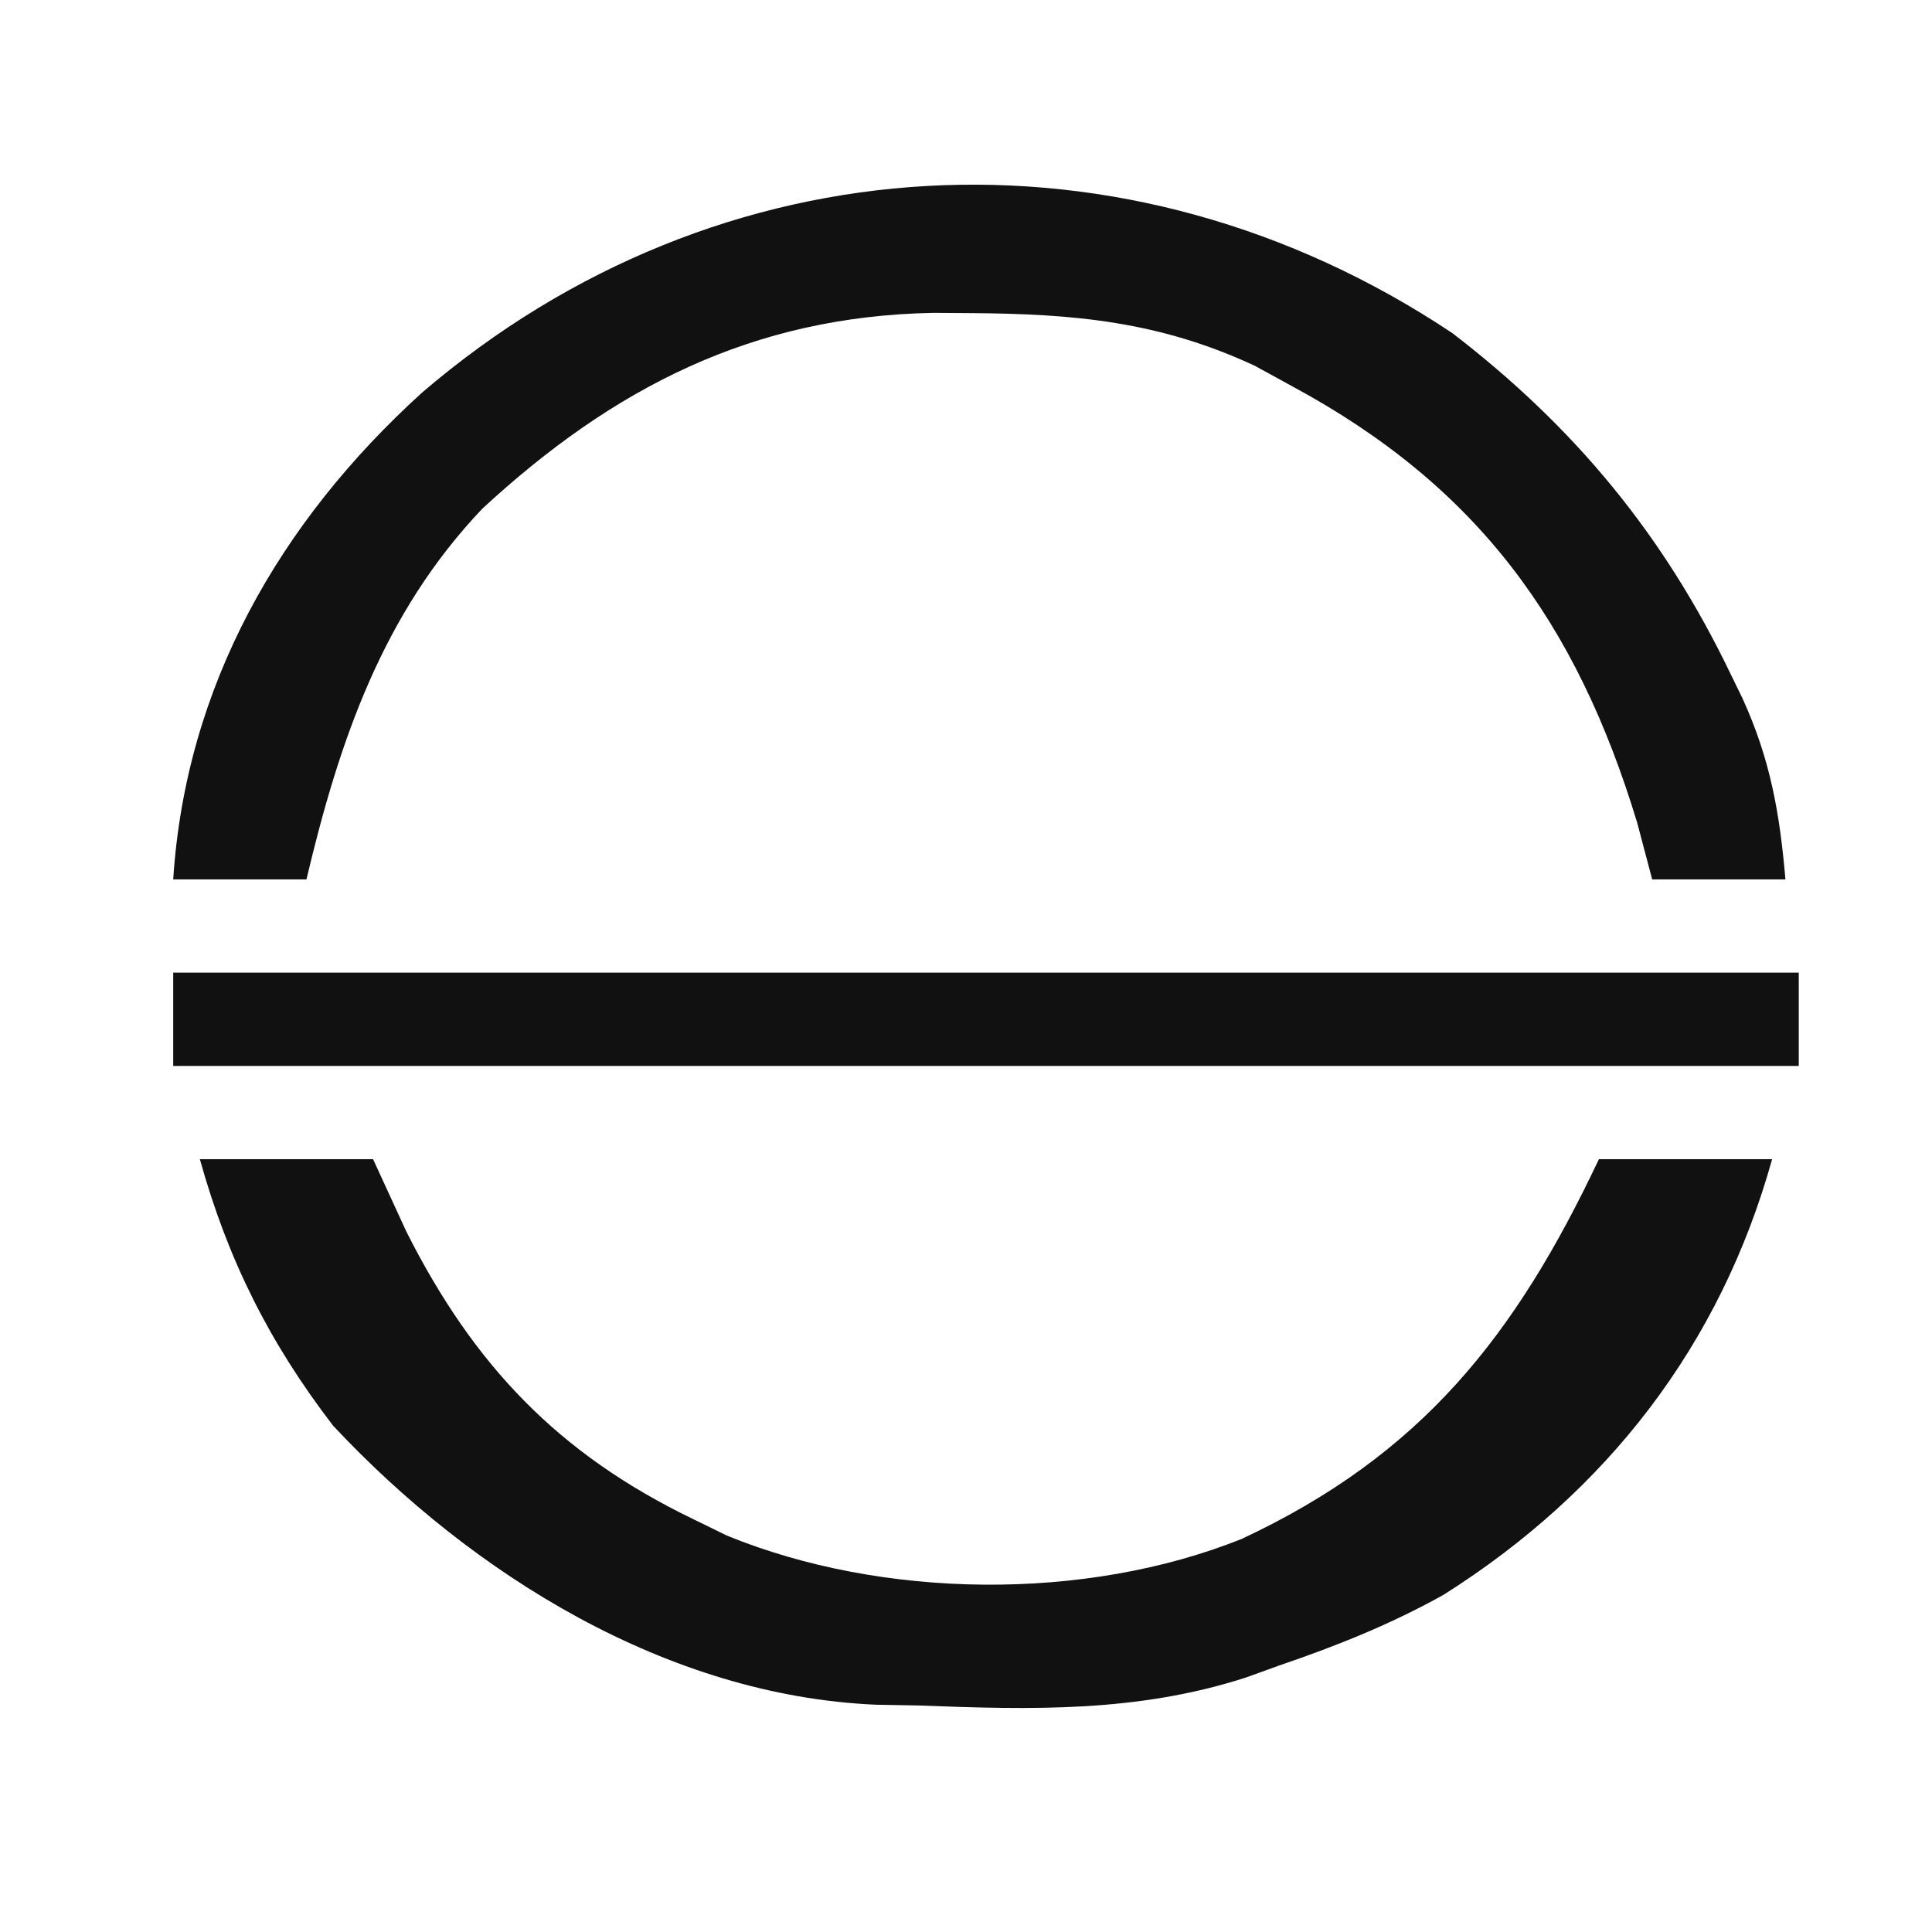
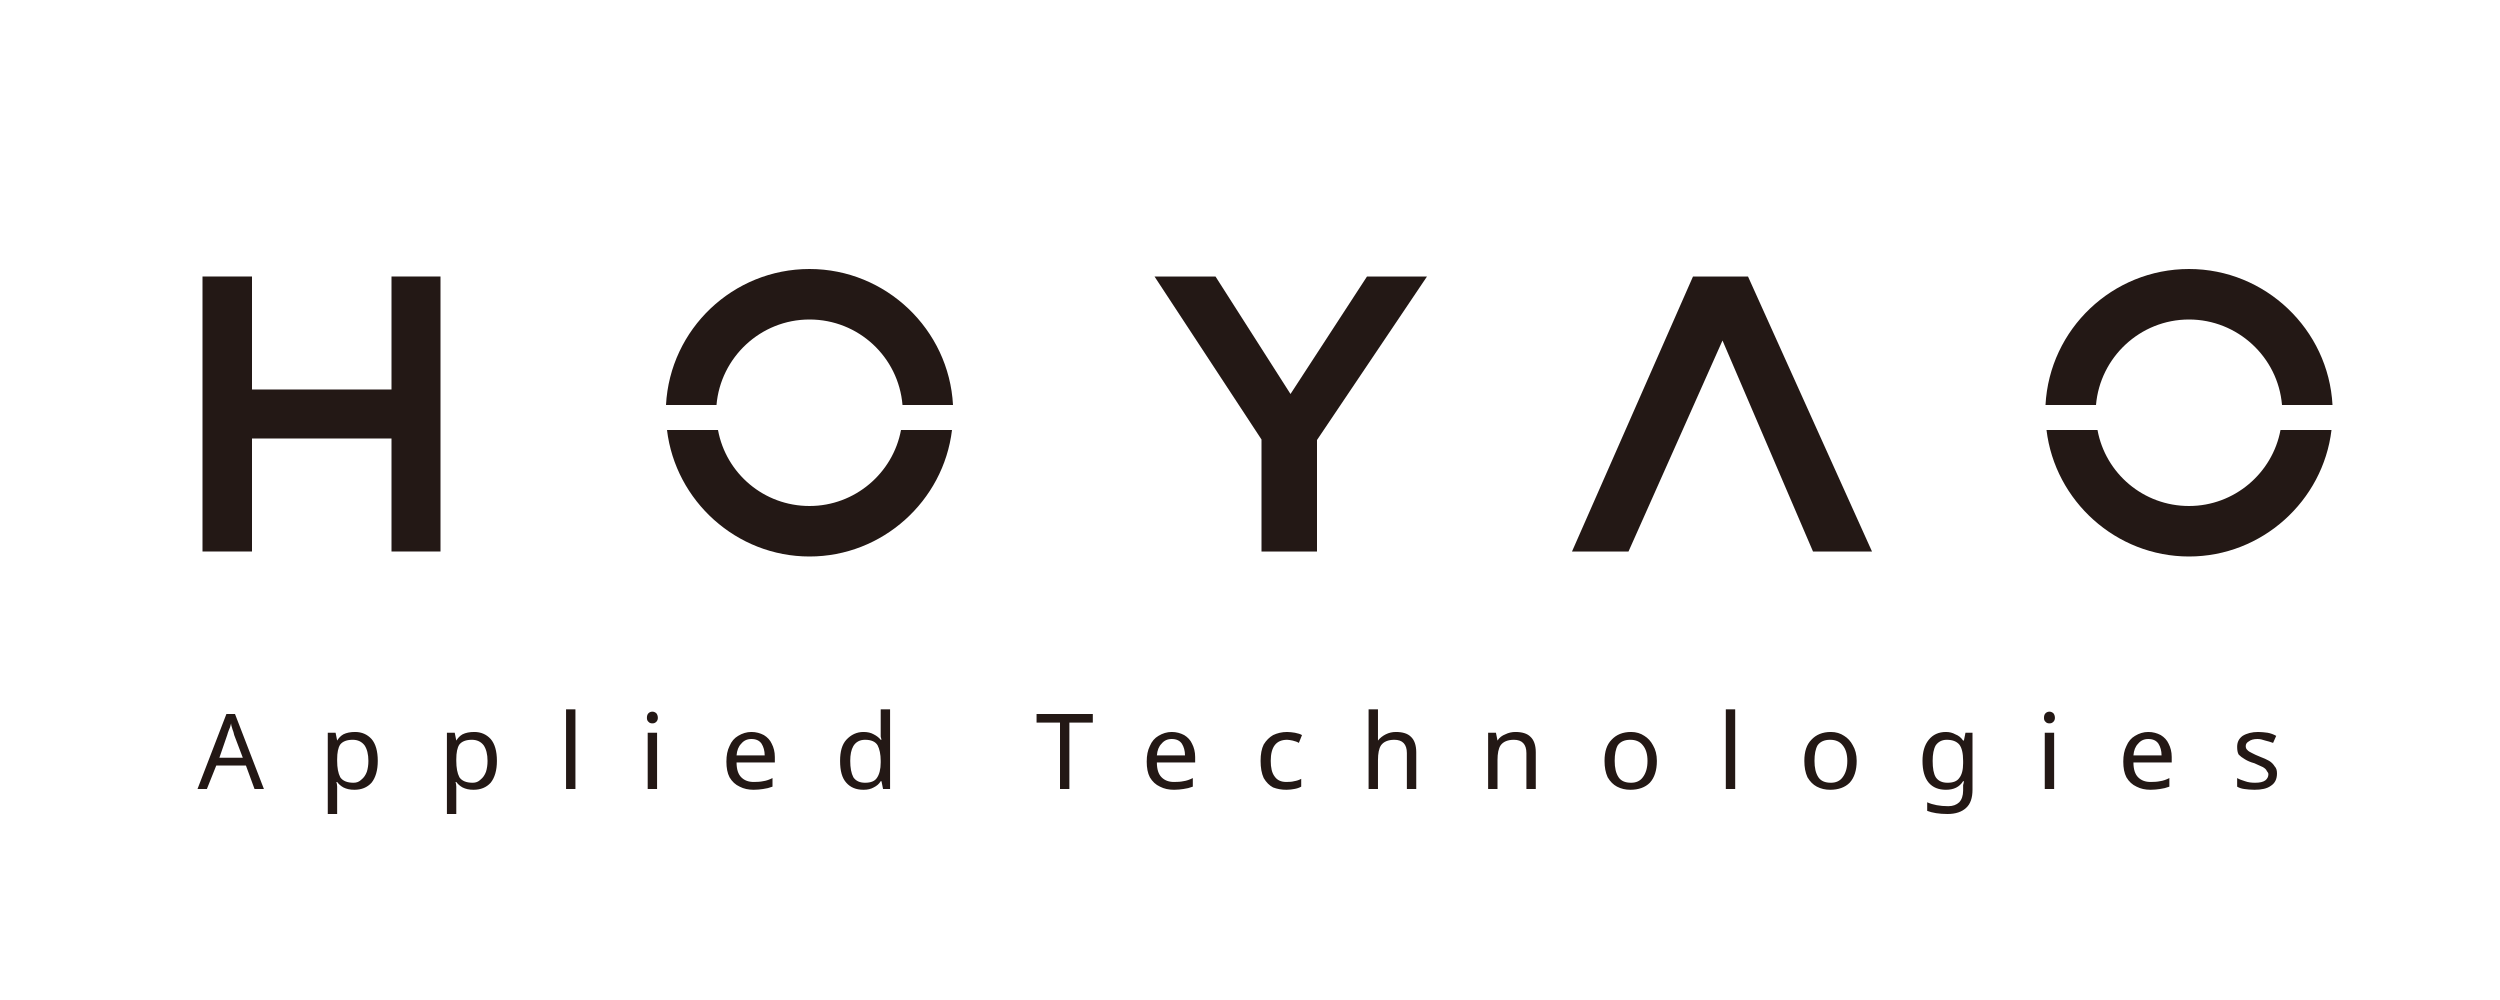
- <svg xmlns="http://www.w3.org/2000/svg" viewBox="0 0 145 139" width="32" height="32" fill="none" role="img" aria-label="HOYAO">
-   <path d="M0 0 C9.203 7.07 15.869 15.153 20.875 25.562 C21.174 26.176 21.472 26.789 21.78 27.42 C23.874 32.007 24.572 36.039 25 41 C21.7 41 18.4 41 15 41 C14.443 38.896 14.443 38.896 13.875 36.75 C9.305 21.672 1.865 11.487 -12 4 C-12.932 3.49 -13.864 2.979 -14.824 2.453 C-21.969 -0.872 -28.379 -1.454 -36.188 -1.5 C-37.102 -1.506 -38.016 -1.513 -38.958 -1.519 C-52.483 -1.267 -62.952 4.072 -72.812 13.188 C-80.292 21.069 -83.539 30.61 -86 41 C-89.3 41 -92.6 41 -96 41 C-95.064 26.498 -88.027 14.182 -77.336 4.476 C-55.027 -14.66 -24.398 -16.276 0 0 Z" fill="#111111" transform="translate(109,22)" />
-   <path d="M0 0 C4.29 0 8.58 0 13 0 C13.825 1.794 14.65 3.589 15.5 5.438 C20.544 15.444 26.887 22.114 37 27 C37.847 27.414 38.694 27.828 39.566 28.254 C51.252 33.025 66.435 33.208 78.188 28.5 C91.738 22.17 98.756 13.209 105 0 C109.29 0 113.58 0 118 0 C114.102 13.986 105.592 24.952 93.344 32.691 C89.371 34.91 85.301 36.534 81 38 C80.17 38.3 79.34 38.601 78.484 38.91 C70.352 41.528 62.423 41.327 54 41 C52.921 40.981 51.842 40.961 50.73 40.941 C35.117 40.266 20.492 31.214 10 20 C5.212 13.763 2.106 7.555 0 0 Z" fill="#111111" transform="translate(15,84)" />
-   <path d="M0 0 C40.26 0 80.52 0 122 0 C122 2.31 122 4.62 122 7 C81.74 7 41.48 7 0 7 C0 4.69 0 2.38 0 0 Z" fill="#111111" transform="translate(13,70)" />
+ <svg xmlns="http://www.w3.org/2000/svg" viewBox="0 0 50 20" role="img" aria-label="HOYAO">
+   <defs>
+     <style>
+       .st0 {
+         font-family: NotoSans-Regular, 'Noto Sans';
+         font-size: 2.1px;
+         letter-spacing: .52em;
+       }
+ 
+       .st0, .st1 {
+         fill: #231815;
+       }
+     </style>
+   </defs>
+   <g>
+     <polygon class="st1" points="7.83 7.79 5.04 7.79 5.04 5.53 4.05 5.53 4.05 11.03 5.04 11.03 5.04 8.77 7.83 8.77 7.83 11.03 8.81 11.03 8.81 5.53 7.83 5.53 7.83 7.79" />
+     <path class="st1" d="M16.19,5.38c-1.53,0-2.79,1.2-2.87,2.72h1.01c.08-.95.88-1.71,1.86-1.71s1.78.75,1.86,1.71h1.01c-.08-1.51-1.34-2.72-2.87-2.72Z" />
+     <path class="st1" d="M16.19,10.12c-.91,0-1.67-.65-1.83-1.52h-1.02c.17,1.42,1.39,2.53,2.85,2.53s2.68-1.11,2.85-2.53h-1.02c-.16.86-.92,1.52-1.83,1.52Z" />
+     <path class="st1" d="M43.78,6.39c.97,0,1.78.75,1.86,1.71h1.01c-.08-1.51-1.34-2.72-2.87-2.72s-2.79,1.2-2.87,2.72h1.01c.08-.95.88-1.71,1.86-1.71Z" />
+     <path class="st1" d="M43.78,10.12c-.91,0-1.67-.65-1.83-1.52h-1.02c.17,1.42,1.39,2.53,2.85,2.53s2.68-1.11,2.85-2.53h-1.02c-.16.86-.92,1.52-1.83,1.52Z" />
+     <polygon class="st1" points="25.81 7.88 24.31 5.53 23.09 5.53 25.23 8.79 25.23 11.03 26.34 11.03 26.34 8.8 28.54 5.53 27.34 5.53 25.81 7.88" />
+     <polygon class="st1" points="33.86 5.53 31.44 11.03 32.57 11.03 34.45 6.81 36.26 11.03 37.44 11.03 34.96 5.53 33.86 5.53" />
+   </g>
+   <text class="st0" transform="translate(3.95 15.78)">
+     <tspan x="0" y="0">Applied Technologies</tspan>
+   </text>
</svg>
